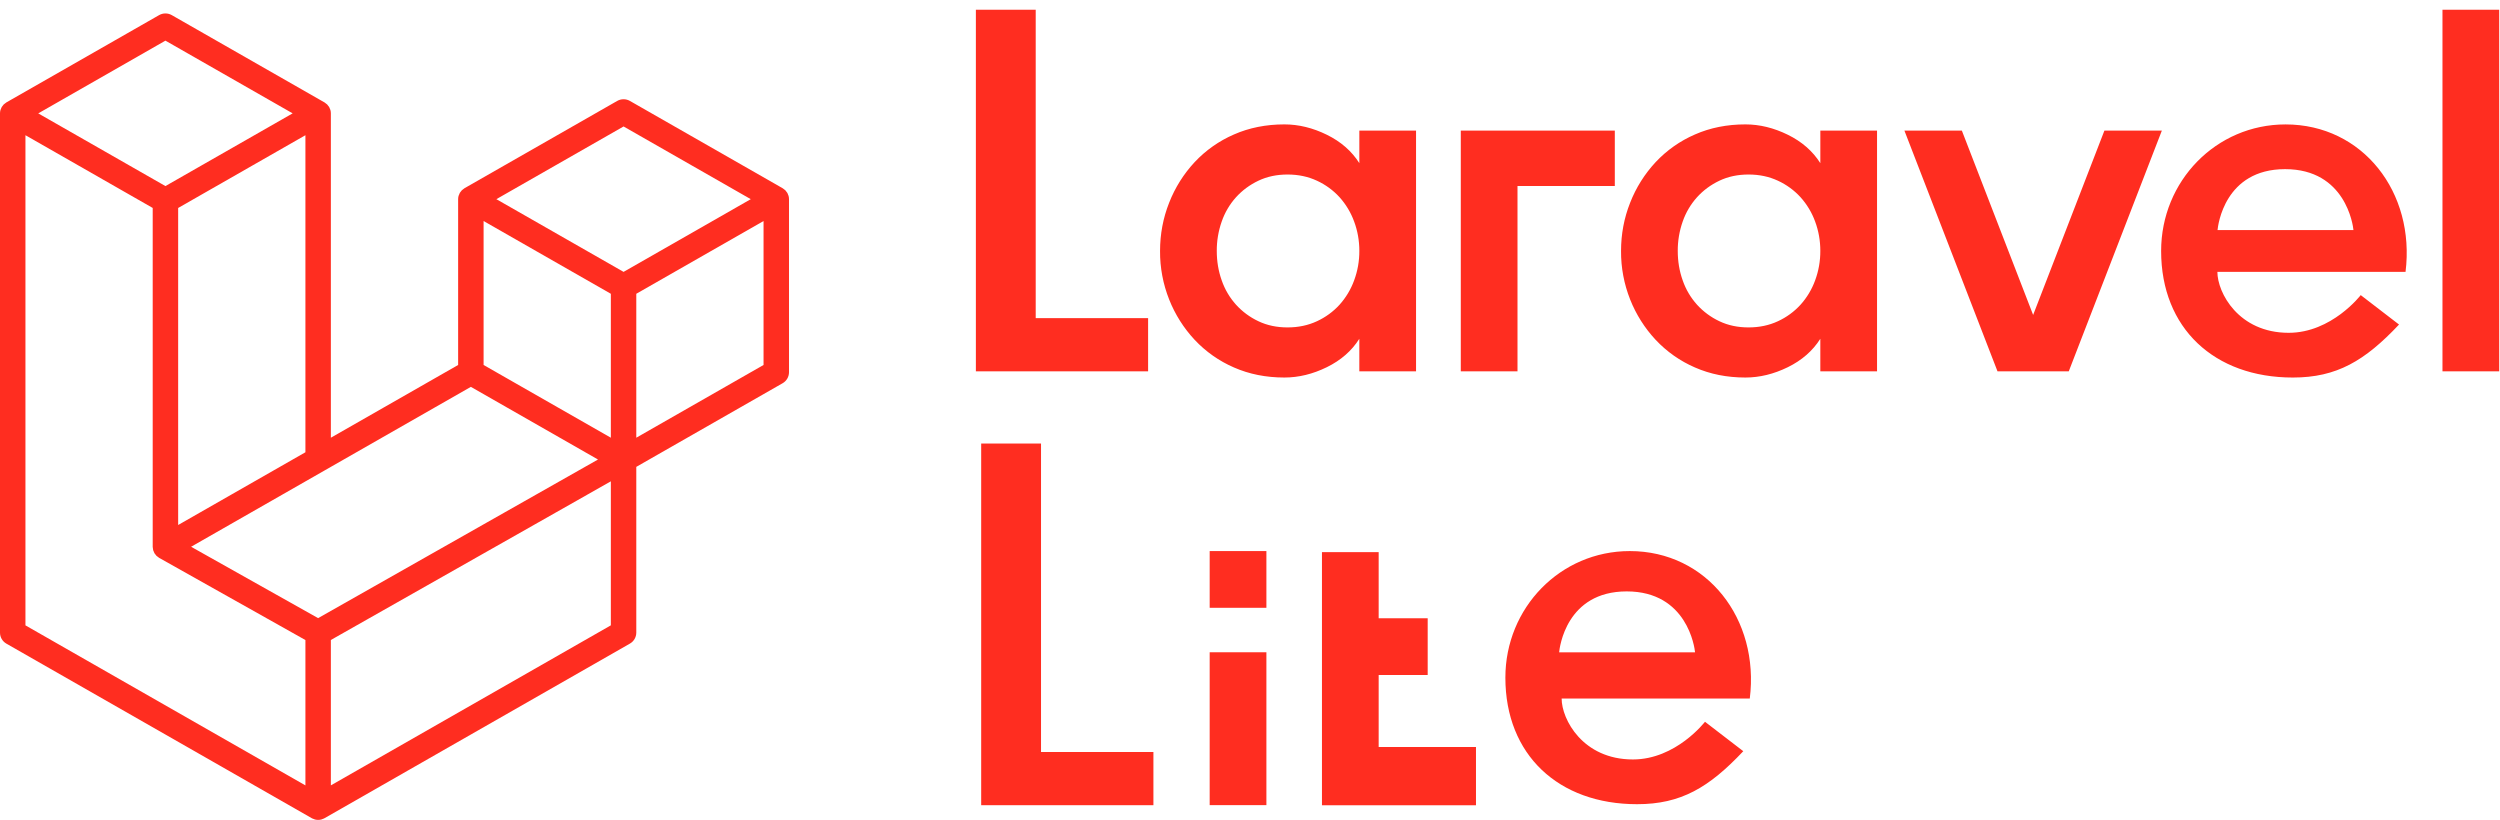
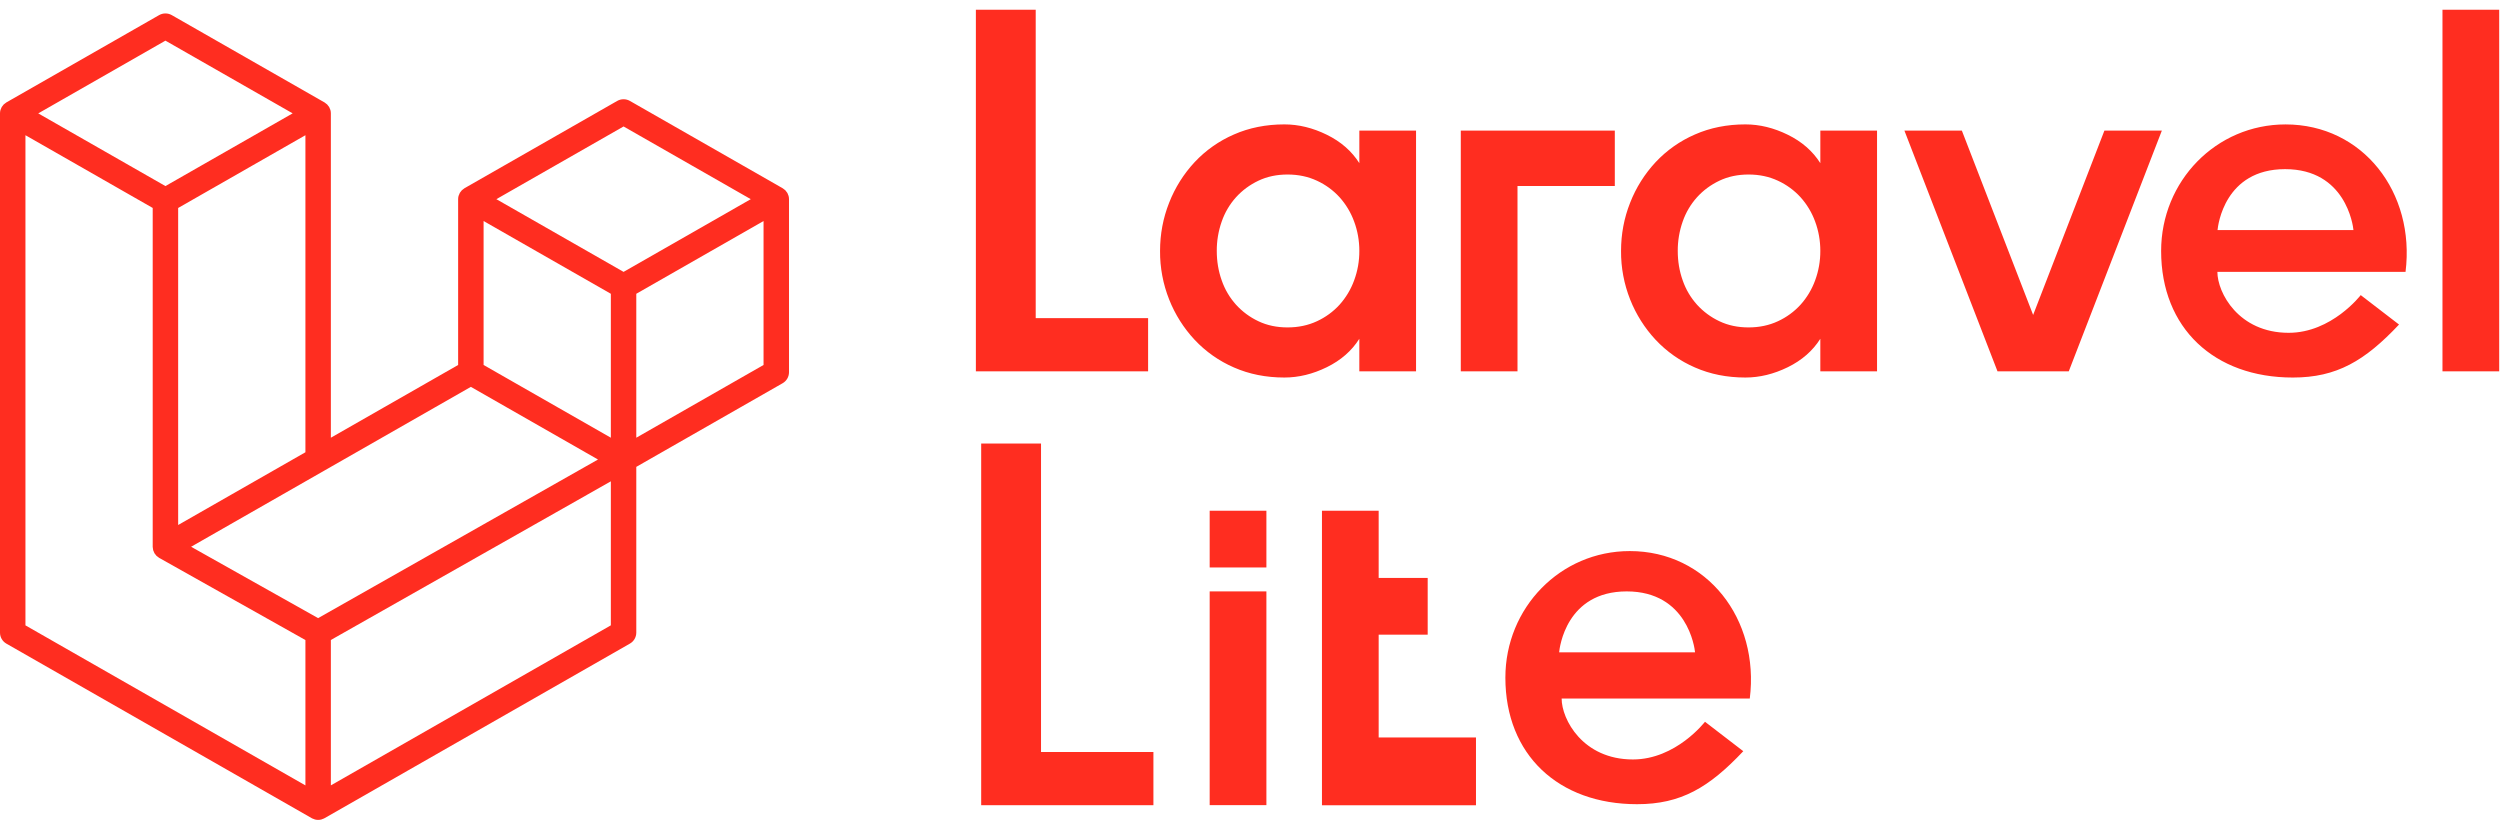
<svg xmlns="http://www.w3.org/2000/svg" width="186px" height="61px" viewBox="0 0 186 61" version="1.1">
+   <defs />
  <g id="Page-1" stroke="none" stroke-width="1" fill="none" fill-rule="evenodd">
    <g id="lartavel-logo" fill="#FF2D20">
      <path d="M58.669,14.573 C58.69,14.653 58.702,14.735 58.702,14.818 L58.702,27.697 C58.701,28.034 58.52,28.345 58.227,28.512 L47.34,34.735 L47.34,47.071 C47.339,47.407 47.158,47.718 46.865,47.884 L24.142,60.875 C24.09,60.905 24.033,60.923 23.977,60.943 C23.955,60.95 23.935,60.963 23.914,60.969 C23.754,61.011 23.587,61.011 23.428,60.969 C23.402,60.962 23.378,60.948 23.354,60.938 C23.301,60.921 23.247,60.903 23.198,60.875 L0.474,47.886 C0.181,47.719 -0,47.408 1.38129228e-08,47.071 L1.38129228e-08,8.434 C0,8.351 0.011,8.269 0.033,8.189 C0.04,8.161 0.057,8.136 0.066,8.11 C0.085,8.061 0.101,8.01 0.127,7.964 C0.145,7.933 0.171,7.909 0.191,7.881 C0.219,7.844 0.243,7.804 0.276,7.771 C0.303,7.743 0.338,7.723 0.369,7.7 C0.403,7.674 0.434,7.643 0.473,7.621 L0.474,7.62 L11.837,1.125 C12.129,0.959 12.487,0.959 12.78,1.125 L24.142,7.62 L24.145,7.62 C24.182,7.643 24.213,7.674 24.248,7.7 C24.279,7.723 24.313,7.743 24.34,7.771 C24.373,7.804 24.397,7.844 24.425,7.88 C24.446,7.909 24.472,7.933 24.49,7.964 C24.516,8.01 24.533,8.061 24.551,8.11 C24.561,8.136 24.576,8.161 24.584,8.189 C24.606,8.269 24.616,8.352 24.616,8.434 L24.616,32.566 L34.085,27.154 L34.085,14.818 C34.085,14.735 34.096,14.653 34.117,14.573 C34.126,14.545 34.141,14.521 34.152,14.494 C34.169,14.445 34.186,14.394 34.212,14.348 C34.229,14.317 34.255,14.292 34.276,14.265 C34.305,14.228 34.328,14.188 34.361,14.156 C34.388,14.129 34.423,14.109 34.453,14.085 C34.489,14.058 34.519,14.026 34.558,14.005 L34.558,14.004 L45.921,7.509 C46.213,7.342 46.573,7.342 46.865,7.509 L58.227,14.004 L58.228,14.004 C58.268,14.027 58.299,14.058 58.334,14.084 C58.363,14.107 58.399,14.129 58.426,14.155 C58.459,14.188 58.482,14.228 58.51,14.264 C58.531,14.292 58.557,14.317 58.574,14.348 C58.602,14.394 58.617,14.445 58.636,14.494 C58.646,14.521 58.662,14.545 58.669,14.573 Z M56.808,27.154 L56.808,16.444 L52.832,18.717 L47.34,21.857 L47.34,32.566 L56.807,27.154 L56.808,27.154 Z M45.447,46.527 L45.447,35.81 L40.043,38.873 L24.616,47.615 L24.616,58.432 L45.447,46.525 L45.447,46.527 Z M1.893,10.06 L1.893,46.527 L22.723,58.434 L22.723,47.619 L11.841,41.505 L11.839,41.501 L11.834,41.5 C11.796,41.479 11.767,41.448 11.733,41.422 C11.702,41.399 11.669,41.38 11.642,41.354 L11.64,41.35 C11.609,41.321 11.588,41.284 11.562,41.251 C11.538,41.221 11.51,41.194 11.491,41.16 L11.49,41.157 C11.469,41.122 11.456,41.079 11.44,41.039 C11.425,41.005 11.405,40.972 11.396,40.934 L11.396,40.933 C11.383,40.888 11.381,40.841 11.376,40.795 C11.372,40.76 11.361,40.725 11.361,40.689 L11.361,15.471 L5.871,12.333 L1.893,10.06 Z M12.308,3.024 L2.845,8.436 L12.308,13.844 L21.773,8.434 L12.308,3.024 Z M17.231,36.787 L22.723,33.648 L22.723,10.06 L18.747,12.333 L13.255,15.473 L13.255,39.06 L17.231,36.787 Z M46.394,9.409 L36.929,14.818 L46.394,20.228 L55.857,14.818 L46.394,9.409 Z M45.447,21.857 L39.954,18.717 L35.979,16.444 L35.979,27.154 L41.47,30.293 L45.447,32.566 L45.447,21.855 L45.447,21.857 Z M23.668,45.989 L37.55,38.121 L44.49,34.188 L35.032,28.782 L24.142,35.006 L14.218,40.679 L23.668,45.989 Z" id="Shape" />
-       <path d="M77.452,33 L77.452,55.947 L85.814,55.947 L85.814,59.905 L73,59.905 L73,33 L77.452,33 Z M90,45.22 L90,41 L94.22,41 L94.22,45.22 L90,45.22 Z M90,48.528 L94.22,48.528 L94.22,59.904 L90,59.904 L90,48.528 Z M102.573,46 L106.22,46 L106.22,50.22 L102.573,50.22 L102.573,55.576 L109.813,55.576 L109.813,59.91 L98.354,59.91 L98.354,41.077 L102.573,41.077 L102.573,46 Z M121.256,41 C127.002,41 130.92,46.055 130.184,51.972 L116.186,51.972 C116.186,53.517 117.757,56.504 121.488,56.504 C124.698,56.504 126.848,53.701 126.85,53.699 L129.7,55.889 C127.152,58.591 125.065,59.832 121.797,59.832 C115.957,59.832 112,56.164 112,50.416 C112,45.216 116.09,41 121.256,41 Z M116,48.532 L126.112,48.532 C126.081,48.187 125.533,44 121.026,44 C116.519,44 116.033,48.187 116,48.532 Z" id="Shape" />
+       <path d="M77.452,33 L77.452,55.947 L85.814,55.947 L85.814,59.905 L73,59.905 L73,33 L77.452,33 Z M90,42.22 L90,38 L94.22,38 L94.22,42.22 L90,42.22 Z M90,44 L94.22,44 L94.22,59.904 L90,59.904 L90,44 Z M102.573,43 L106.22,43 L106.22,47.22 L102.573,47.22 L102.573,54.868 L109.813,54.868 L109.813,59.91 L98.354,59.91 L98.354,38 L102.573,38 L102.573,43 Z M121.256,41 C127.002,41 130.92,46.055 130.184,51.972 L116.186,51.972 C116.186,53.517 117.757,56.504 121.488,56.504 C124.698,56.504 126.848,53.701 126.85,53.699 L129.7,55.889 C127.152,58.591 125.065,59.832 121.797,59.832 C115.957,59.832 112,56.164 112,50.416 C112,45.216 116.09,41 121.256,41 Z M116,48.532 L126.112,48.532 C126.081,48.187 125.533,44 121.026,44 C116.519,44 116.033,48.187 116,48.532 Z" id="Shape" />
      <path d="M77.057,0.723 L77.057,23.67 L85.419,23.67 L85.419,27.628 L72.605,27.628 L72.605,0.723 L77.057,0.723 Z M101.135,12.138 L101.135,9.718 L105.354,9.718 L105.354,27.628 L101.134,27.628 L101.134,25.206 C100.567,26.103 99.76,26.808 98.714,27.32 C97.67,27.832 96.618,28.088 95.56,28.088 C94.192,28.088 92.94,27.838 91.805,27.339 C90.7,26.861 89.705,26.161 88.882,25.283 C88.068,24.411 87.425,23.394 86.986,22.285 C86.53,21.135 86.299,19.909 86.308,18.672 C86.308,17.417 86.534,16.219 86.986,15.078 C87.422,13.962 88.066,12.939 88.882,12.062 C89.705,11.183 90.7,10.483 91.805,10.005 C92.94,9.505 94.192,9.255 95.56,9.255 C96.618,9.255 97.67,9.512 98.715,10.025 C99.76,10.537 100.567,11.242 101.135,12.138 Z M100.747,20.863 C101.007,20.162 101.138,19.42 101.135,18.673 C101.135,17.903 101.005,17.173 100.747,16.481 C100.505,15.815 100.137,15.202 99.664,14.675 C99.191,14.156 98.618,13.738 97.98,13.445 C97.321,13.138 96.592,12.984 95.792,12.984 C94.992,12.984 94.269,13.138 93.624,13.445 C92.979,13.753 92.424,14.163 91.96,14.675 C91.488,15.2 91.126,15.814 90.896,16.481 C90.648,17.185 90.524,17.926 90.528,18.672 C90.528,19.441 90.65,20.172 90.896,20.862 C91.126,21.53 91.488,22.144 91.96,22.669 C92.428,23.185 92.994,23.603 93.624,23.899 C94.269,24.207 94.992,24.36 95.792,24.36 C96.592,24.36 97.322,24.207 97.98,23.9 C98.618,23.607 99.191,23.189 99.664,22.67 C100.137,22.142 100.505,21.529 100.747,20.863 Z M108.683,27.627 L108.683,9.717 L120.142,9.717 L120.142,13.839 L112.902,13.839 L112.902,27.627 L108.683,27.627 Z M135.433,12.138 L135.433,9.718 L139.652,9.718 L139.652,27.628 L135.432,27.628 L135.432,25.206 C134.864,26.103 134.058,26.808 133.012,27.32 C131.968,27.832 130.916,28.088 129.858,28.088 C128.489,28.088 127.238,27.838 126.103,27.339 C124.998,26.861 124.003,26.161 123.18,25.283 C122.366,24.411 121.723,23.394 121.284,22.285 C120.828,21.135 120.597,19.909 120.606,18.672 C120.606,17.417 120.831,16.219 121.284,15.078 C121.72,13.962 122.364,12.939 123.18,12.062 C124.003,11.183 124.998,10.483 126.103,10.005 C127.238,9.505 128.489,9.255 129.858,9.255 C130.916,9.255 131.968,9.512 133.013,10.025 C134.058,10.537 134.864,11.242 135.433,12.138 Z M135.045,20.863 C135.304,20.162 135.435,19.42 135.432,18.673 C135.432,17.903 135.302,17.173 135.045,16.481 C134.802,15.815 134.434,15.202 133.961,14.675 C133.488,14.156 132.915,13.738 132.277,13.445 C131.619,13.138 130.89,12.984 130.09,12.984 C129.29,12.984 128.567,13.138 127.922,13.445 C127.277,13.753 126.722,14.163 126.258,14.675 C125.786,15.2 125.424,15.814 125.193,16.481 C124.945,17.185 124.821,17.926 124.825,18.672 C124.825,19.441 124.947,20.172 125.193,20.862 C125.423,21.53 125.786,22.144 126.258,22.669 C126.726,23.185 127.292,23.603 127.922,23.899 C128.567,24.207 129.29,24.36 130.09,24.36 C130.89,24.36 131.62,24.207 132.277,23.9 C132.915,23.607 133.488,23.189 133.961,22.67 C134.435,22.143 134.803,21.529 135.045,20.863 Z M156.568,9.717 L160.842,9.717 L153.916,27.627 L148.614,27.627 L141.688,9.717 L145.962,9.717 L151.265,23.432 L156.568,9.717 Z M170.044,9.257 C175.79,9.257 179.708,14.312 178.972,20.229 L164.974,20.229 C164.974,21.774 166.545,24.761 170.276,24.761 C173.486,24.761 175.636,21.958 175.638,21.956 L178.488,24.146 C175.94,26.848 173.853,28.089 170.585,28.089 C164.745,28.089 160.788,24.421 160.788,18.673 C160.788,13.473 164.878,9.257 170.044,9.257 Z M164.985,17.116 L175.097,17.116 C175.066,16.771 174.518,12.584 170.011,12.584 C165.504,12.584 165.018,16.771 164.985,17.116 Z M181.72,27.627 L181.72,0.723 L185.94,0.723 L185.94,27.627 L181.72,27.627 Z" id="Shape" />
    </g>
  </g>
</svg>
